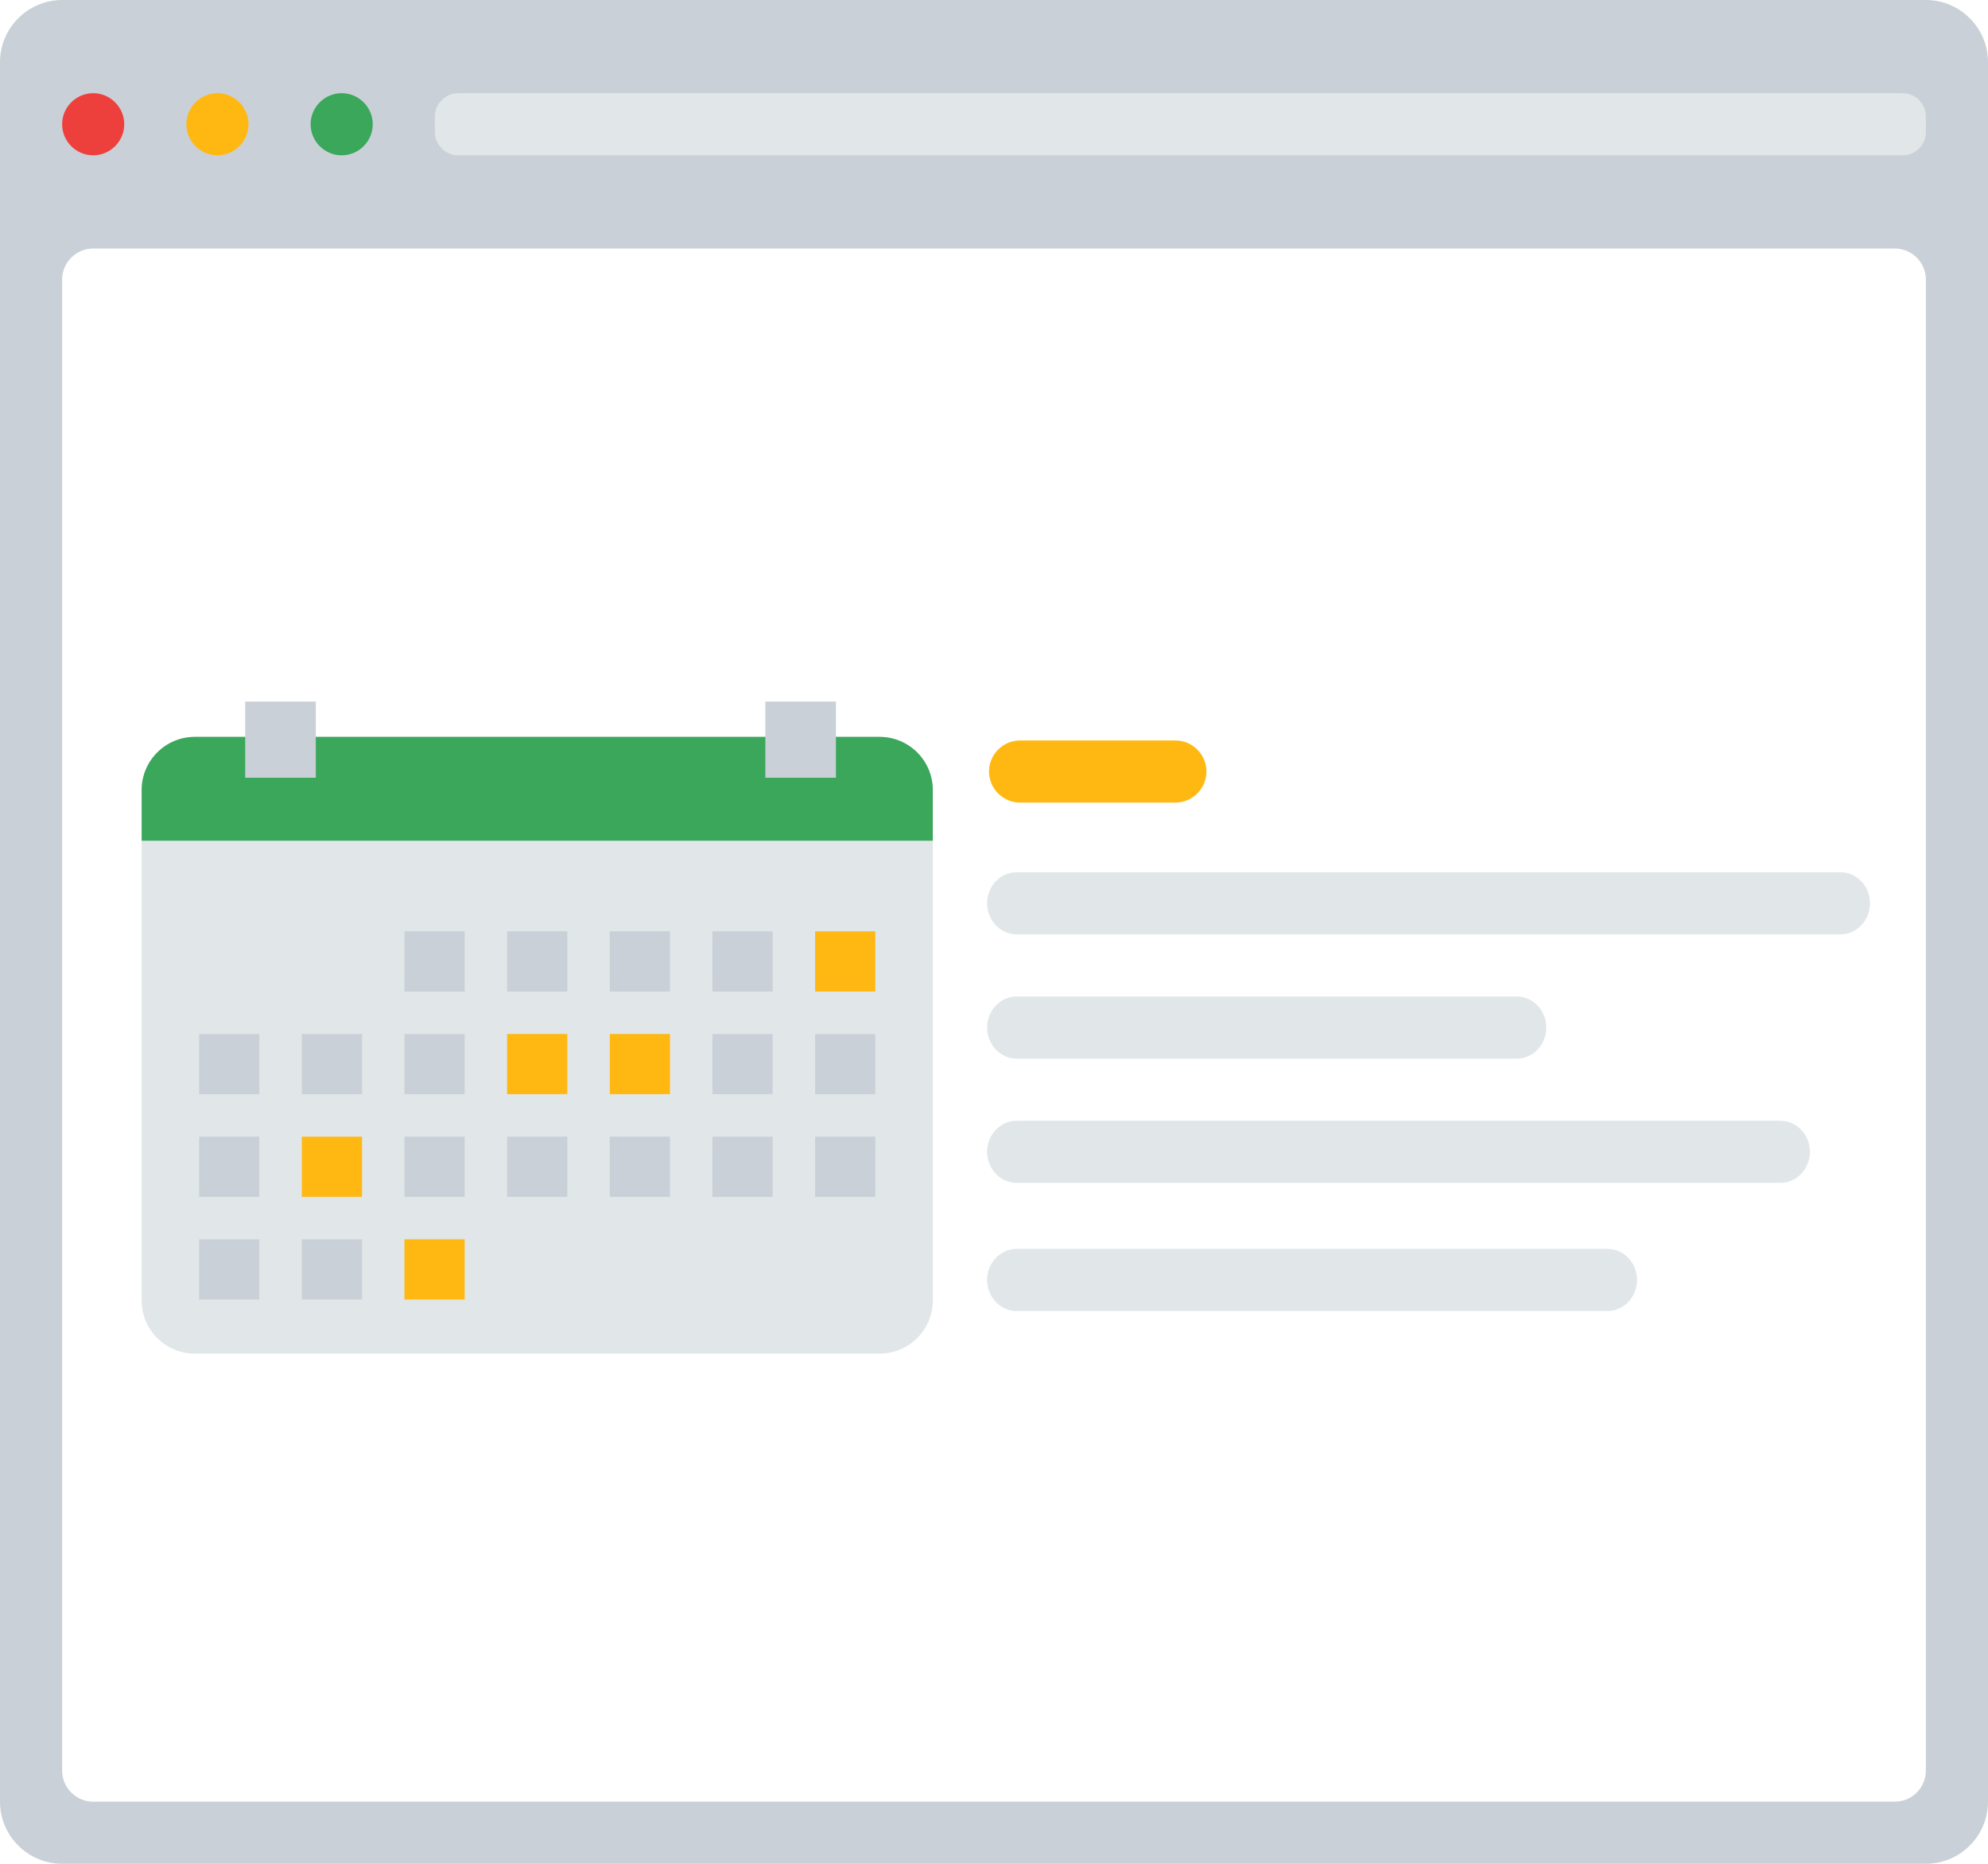
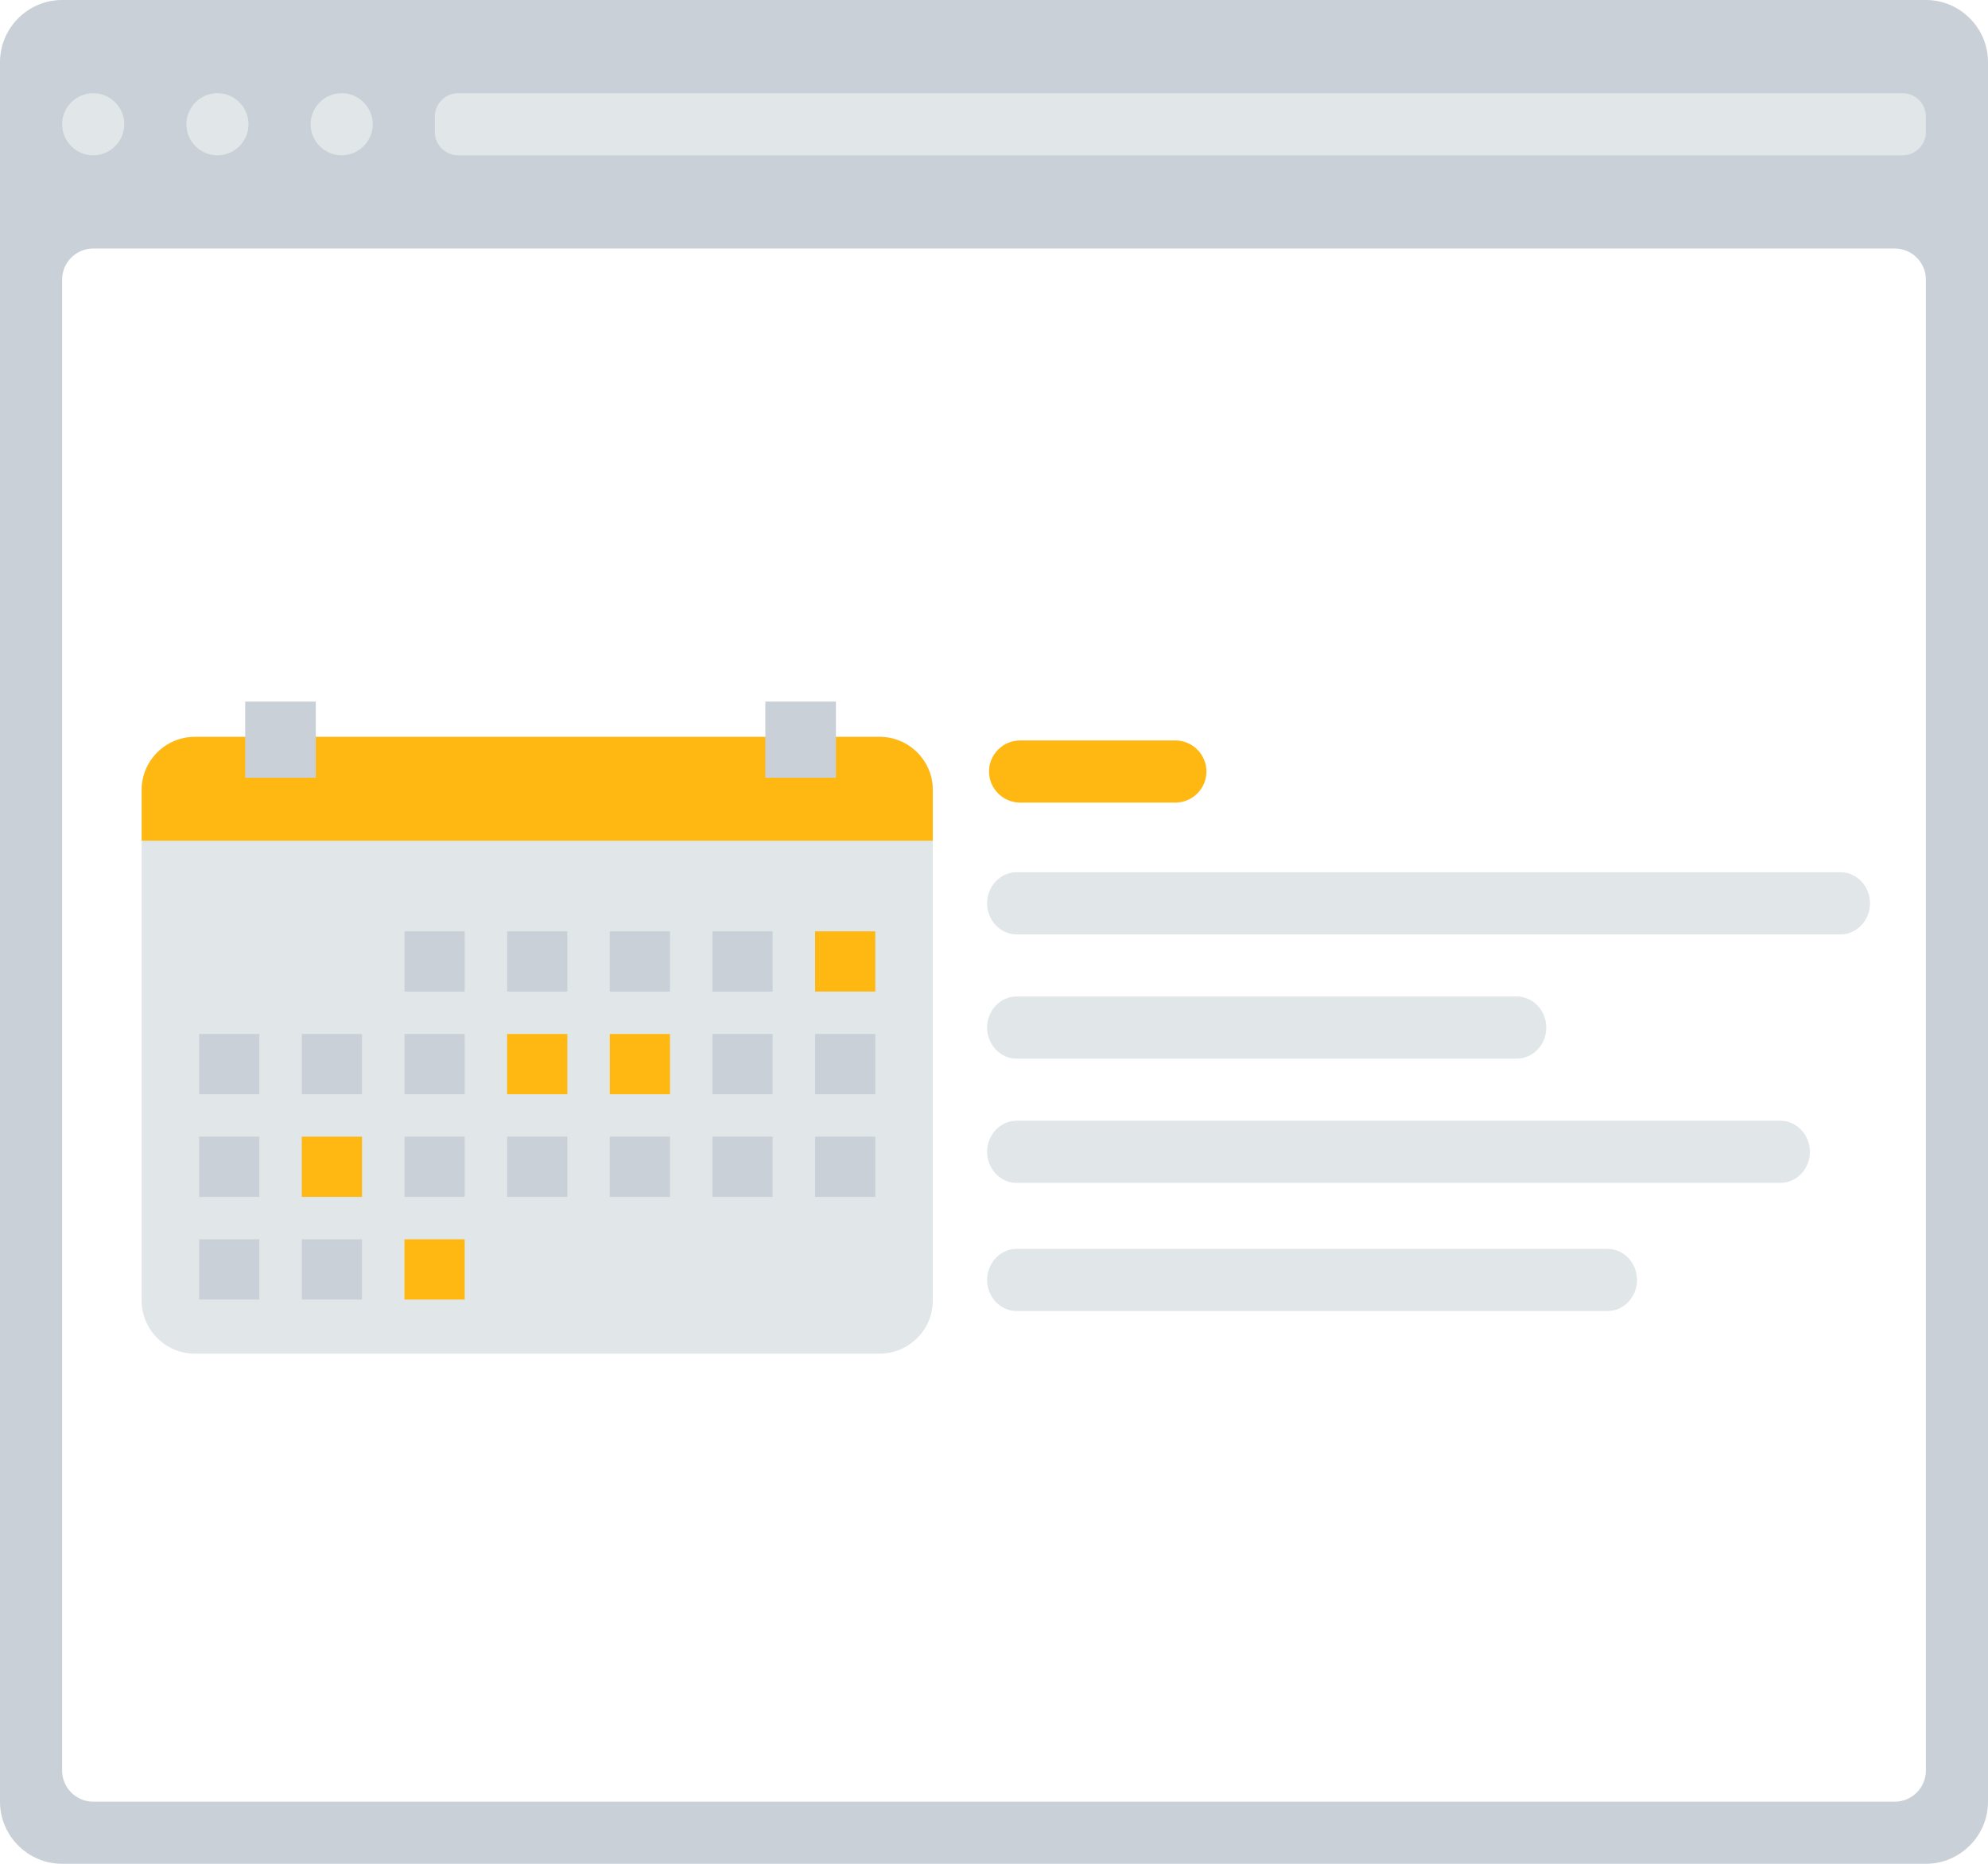
- <svg xmlns="http://www.w3.org/2000/svg" width="100%" height="100%" viewBox="0 0 512 480" version="1.1" xml:space="preserve" style="fill-rule:evenodd;clip-rule:evenodd;stroke-linejoin:round;stroke-miterlimit:1.414;">
+ <svg xmlns="http://www.w3.org/2000/svg" width="100%" height="100%" viewBox="0 0 512 480" version="1.1" xml:space="preserve" style="fill-rule:evenodd;clip-rule:evenodd;stroke-linejoin:round;stroke-miterlimit:2;">
  <g>
    <path d="M496,0L16,0C7.2,0 0,7.2 0,16L0,464C0,472.8 7.2,480 16,480L496,480C504.8,480 512,472.8 512,464L512,16C512,7.2 504.8,0 496,0ZM496,456C496,460.4 492.4,464 488,464L24,464C19.6,464 16,460.4 16,456L16,72C16,67.6 19.6,64 24,64L488,64C492.4,64 496,67.6 496,72L496,456Z" style="fill:rgb(202,208,215);fill-rule:nonzero;" />
    <path d="M490,40L118,40C114.7,40 112,37.3 112,34L112,30C112,26.7 114.7,24 118,24L490,24C493.3,24 496,26.7 496,30L496,34C496,37.3 493.3,40 490,40Z" style="fill:rgb(225,230,233);fill-rule:nonzero;" />
-     <path d="M24,40C19.6,40 16,36.4 16,32C16,27.6 19.6,24 24,24C28.4,24 32,27.6 32,32C32,36.4 28.4,40 24,40Z" style="fill:rgb(237,63,60);" />
-     <path d="M64,32C64,27.6 60.4,24 56,24C51.6,24 48,27.6 48,32C48,36.4 51.6,40 56,40C60.4,40 64,36.4 64,32Z" style="fill:rgb(255,184,17);" />
-     <path d="M96,32C96,27.6 92.4,24 88,24C83.6,24 80,27.6 80,32C80,36.4 83.6,40 88,40C92.4,40 96,36.4 96,32Z" style="fill:rgb(58,167,90);" />
+     <path d="M24,40C19.6,40 16,36.4 16,32C16,27.6 19.6,24 24,24C28.4,24 32,27.6 32,32C32,36.4 28.4,40 24,40Z" style="fill:rgb(225,230,233);" />
+     <path d="M64,32C64,27.6 60.4,24 56,24C51.6,24 48,27.6 48,32C48,36.4 51.6,40 56,40C60.4,40 64,36.4 64,32Z" style="fill:rgb(225,230,233);" />
+     <path d="M96,32C96,27.6 92.4,24 88,24C83.6,24 80,27.6 80,32C80,36.4 83.6,40 88,40C92.4,40 96,36.4 96,32Z" style="fill:rgb(225,230,233);" />
  </g>
  <g transform="matrix(1,0,0,1,-17.598,1.21365)">
    <g transform="matrix(0.881303,0,0,0.881303,26.0728,30.7951)">
      <path d="M262.979,194.553C262.979,185.977 256.016,179.014 247.44,179.014L47.316,179.014C38.74,179.014 31.777,185.977 31.777,194.553L31.777,343.703C31.777,352.279 38.74,359.241 47.316,359.241L247.44,359.241C256.016,359.241 262.979,352.279 262.979,343.703L262.979,194.553Z" style="fill:rgb(225,230,233);" />
    </g>
    <g transform="matrix(0.881303,0,0,0.881303,29.8164,31.3299)">
-       <path d="M243.192,178.407C251.768,178.408 258.731,185.37 258.731,193.946L258.731,208.748L27.53,208.748L27.53,193.946C27.53,185.37 34.492,178.408 43.068,178.407L243.192,178.407Z" style="fill:rgb(58,167,90);" />
+       <path d="M243.192,178.407C251.768,178.408 258.731,185.37 258.731,193.946L258.731,208.748L27.53,208.748L27.53,193.946C27.53,185.37 34.492,178.408 43.068,178.407L243.192,178.407Z" style="fill:rgb(255,184,17);" />
    </g>
    <g transform="matrix(0.881303,0,0,0.461633,20.122,105.514)">
      <rect x="68.794" y="160.202" width="20.632" height="42.478" style="fill:rgb(202,208,215);" />
    </g>
    <g transform="matrix(0.881303,0,0,0.461633,154.08,105.514)">
      <rect x="68.794" y="160.202" width="20.632" height="42.478" style="fill:rgb(202,208,215);" />
    </g>
  </g>
  <g transform="matrix(1,0,0,1,-17.598,1.21365)">
    <g transform="matrix(0.881303,0,0,0.881303,37.0696,15.6284)">
      <g transform="matrix(1,0,0,1,0,29.1277)">
        <rect x="96.101" y="223.919" width="17.598" height="17.598" style="fill:rgb(202,208,215);" />
      </g>
      <g transform="matrix(1,0,0,1,30,29.1277)">
        <rect x="96.101" y="223.919" width="17.598" height="17.598" style="fill:rgb(202,208,215);" />
      </g>
      <g transform="matrix(1,0,0,1,60,29.1277)">
        <rect x="96.101" y="223.919" width="17.598" height="17.598" style="fill:rgb(202,208,215);" />
      </g>
      <g transform="matrix(1,0,0,1,90,29.1277)">
        <rect x="96.101" y="223.919" width="17.598" height="17.598" style="fill:rgb(202,208,215);" />
      </g>
      <g transform="matrix(1,0,0,1,120,29.1277)">
        <rect x="96.101" y="223.919" width="17.598" height="17.598" style="fill:rgb(255,184,17);" />
      </g>
    </g>
    <g transform="matrix(0.881303,0,0,0.881303,37.0696,68.5066)">
      <g transform="matrix(1,0,0,1,0,29.1277)">
        <rect x="96.101" y="223.919" width="17.598" height="17.598" style="fill:rgb(202,208,215);" />
      </g>
      <g transform="matrix(1,0,0,1,-30,29.1277)">
        <rect x="96.101" y="223.919" width="17.598" height="17.598" style="fill:rgb(255,184,17);" />
      </g>
      <g transform="matrix(1,0,0,1,-60,29.1277)">
        <rect x="96.101" y="223.919" width="17.598" height="17.598" style="fill:rgb(202,208,215);" />
      </g>
      <g transform="matrix(1,0,0,1,30,29.1277)">
        <rect x="96.101" y="223.919" width="17.598" height="17.598" style="fill:rgb(202,208,215);" />
      </g>
      <g transform="matrix(1,0,0,1,60,29.1277)">
        <rect x="96.101" y="223.919" width="17.598" height="17.598" style="fill:rgb(202,208,215);" />
      </g>
      <g transform="matrix(1,0,0,1,90,29.1277)">
        <rect x="96.101" y="223.919" width="17.598" height="17.598" style="fill:rgb(202,208,215);" />
      </g>
      <g transform="matrix(1,0,0,1,120,29.1277)">
        <rect x="96.101" y="223.919" width="17.598" height="17.598" style="fill:rgb(202,208,215);" />
      </g>
    </g>
    <g transform="matrix(0.881303,0,0,0.881303,37.0696,42.0675)">
      <g transform="matrix(1,0,0,1,0,29.1277)">
        <rect x="96.101" y="223.919" width="17.598" height="17.598" style="fill:rgb(202,208,215);" />
      </g>
      <g transform="matrix(1,0,0,1,-30,29.1277)">
        <rect x="96.101" y="223.919" width="17.598" height="17.598" style="fill:rgb(202,208,215);" />
      </g>
      <g transform="matrix(1,0,0,1,-60,29.1277)">
        <rect x="96.101" y="223.919" width="17.598" height="17.598" style="fill:rgb(202,208,215);" />
      </g>
      <g transform="matrix(1,0,0,1,30,29.1277)">
        <rect x="96.101" y="223.919" width="17.598" height="17.598" style="fill:rgb(255,184,17);" />
      </g>
      <g transform="matrix(1,0,0,1,60,29.1277)">
        <rect x="96.101" y="223.919" width="17.598" height="17.598" style="fill:rgb(255,184,17);" />
      </g>
      <g transform="matrix(1,0,0,1,90,29.1277)">
        <rect x="96.101" y="223.919" width="17.598" height="17.598" style="fill:rgb(202,208,215);" />
      </g>
      <g transform="matrix(1,0,0,1,120,29.1277)">
        <rect x="96.101" y="223.919" width="17.598" height="17.598" style="fill:rgb(202,208,215);" />
      </g>
    </g>
    <g transform="matrix(0.881303,0,0,0.881303,37.0696,94.9457)">
      <g transform="matrix(1,0,0,1,0,29.1277)">
        <rect x="96.101" y="223.919" width="17.598" height="17.598" style="fill:rgb(255,184,17);" />
      </g>
      <g transform="matrix(1,0,0,1,-30,29.1277)">
        <rect x="96.101" y="223.919" width="17.598" height="17.598" style="fill:rgb(202,208,215);" />
      </g>
      <g transform="matrix(1,0,0,1,-60,29.1277)">
        <rect x="96.101" y="223.919" width="17.598" height="17.598" style="fill:rgb(202,208,215);" />
      </g>
    </g>
  </g>
  <g transform="matrix(1,0,0,1,38.7156,70.6953)">
    <path d="M264,136L224,136C219.6,136 216,132.4 216,128C216,123.6 219.6,120 224,120L264,120C268.4,120 272,123.6 272,128C272,132.4 268.4,136 264,136Z" style="fill:rgb(255,184,17);fill-rule:nonzero;" />
  </g>
  <path d="M414.028,337.637L261.809,337.637C257.641,337.637 254.23,334.037 254.23,329.637C254.23,325.237 257.641,321.637 261.809,321.637L414.028,321.637C418.197,321.637 421.608,325.237 421.608,329.637C421.608,334.037 418.197,337.637 414.028,337.637ZM458.553,288.637C462.721,288.637 466.132,292.237 466.132,296.637C466.132,301.037 462.721,304.637 458.553,304.637L261.809,304.637C257.641,304.637 254.23,301.037 254.23,296.637C254.23,292.237 257.641,288.637 261.809,288.637L458.553,288.637ZM390.657,256.637C394.825,256.637 398.236,260.237 398.236,264.637C398.236,269.037 394.825,272.637 390.657,272.637L261.809,272.637C257.641,272.637 254.23,269.037 254.23,264.637C254.23,260.237 257.641,256.637 261.809,256.637L390.657,256.637ZM474.029,240.637L261.809,240.637C257.641,240.637 254.23,237.037 254.23,232.637C254.23,228.237 257.641,224.637 261.809,224.637L474.029,224.637C478.197,224.637 481.608,228.237 481.608,232.637C481.608,237.037 478.197,240.637 474.029,240.637Z" style="fill:rgb(225,230,233);fill-rule:nonzero;" />
</svg>
